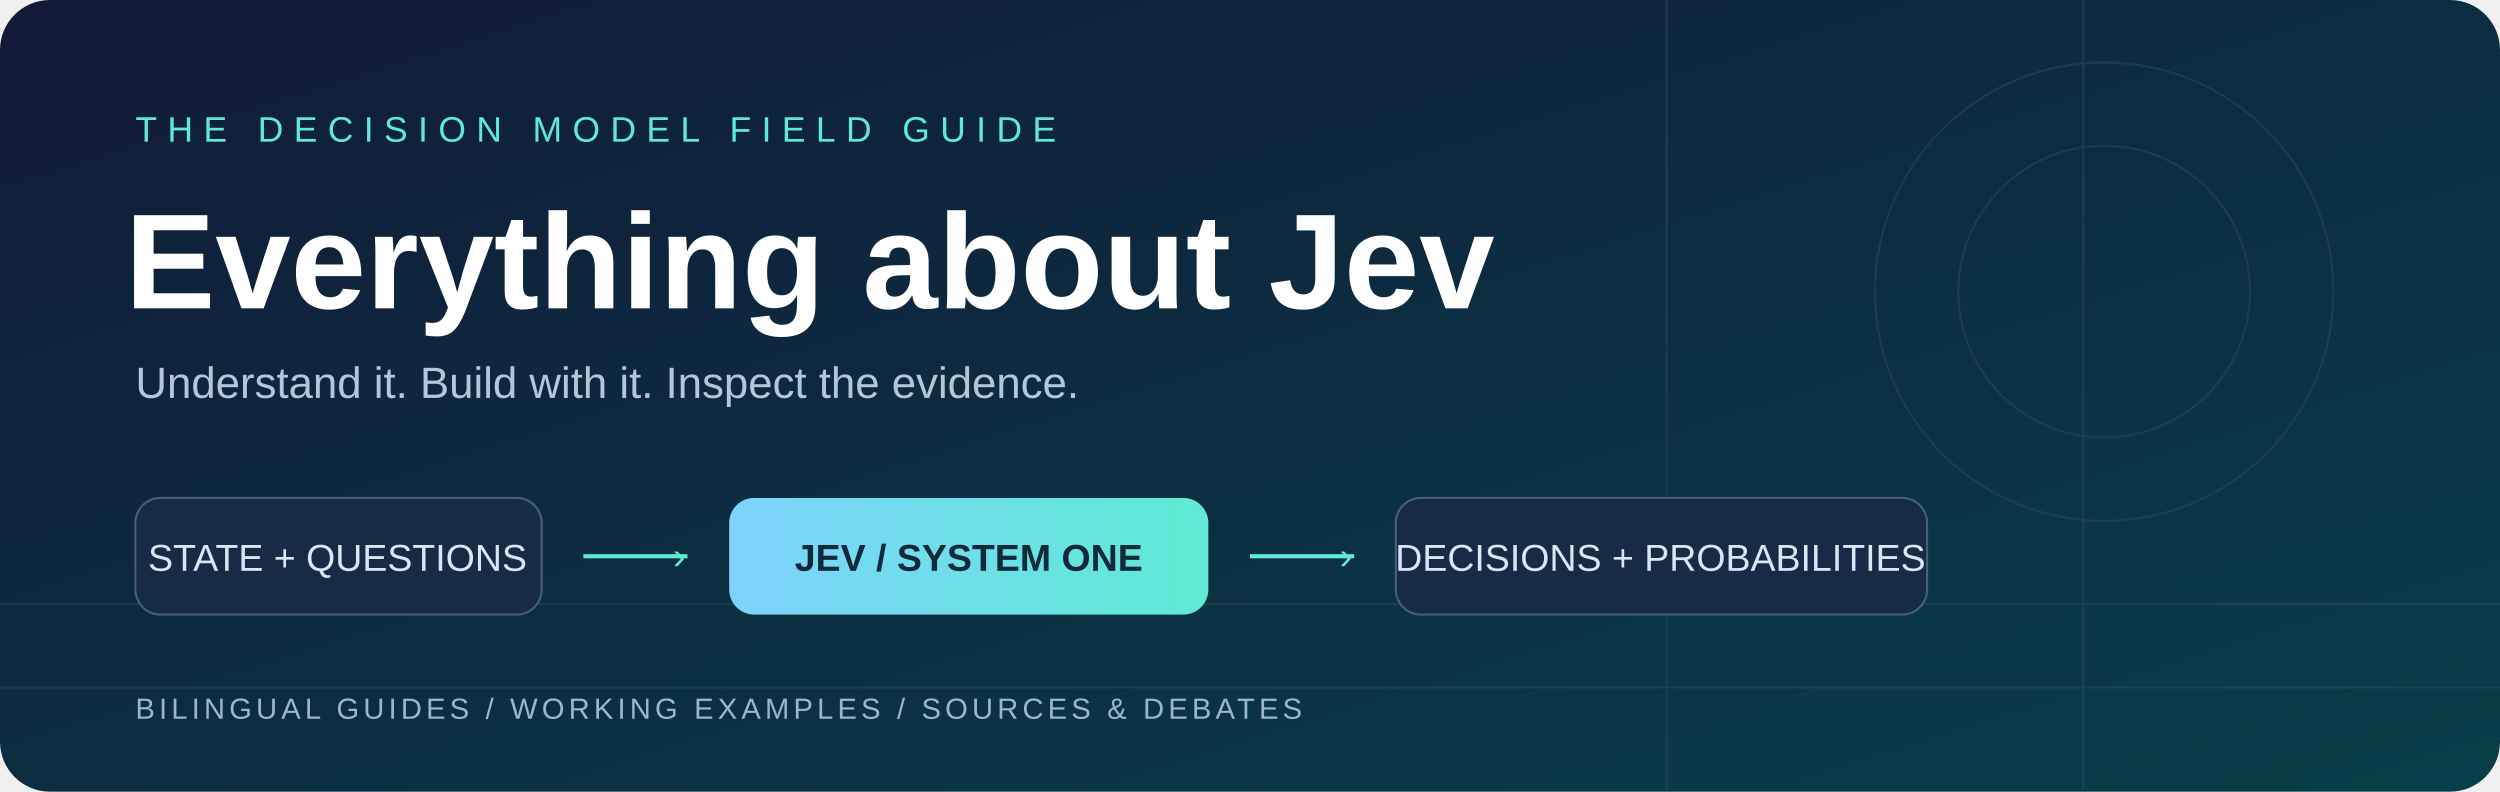
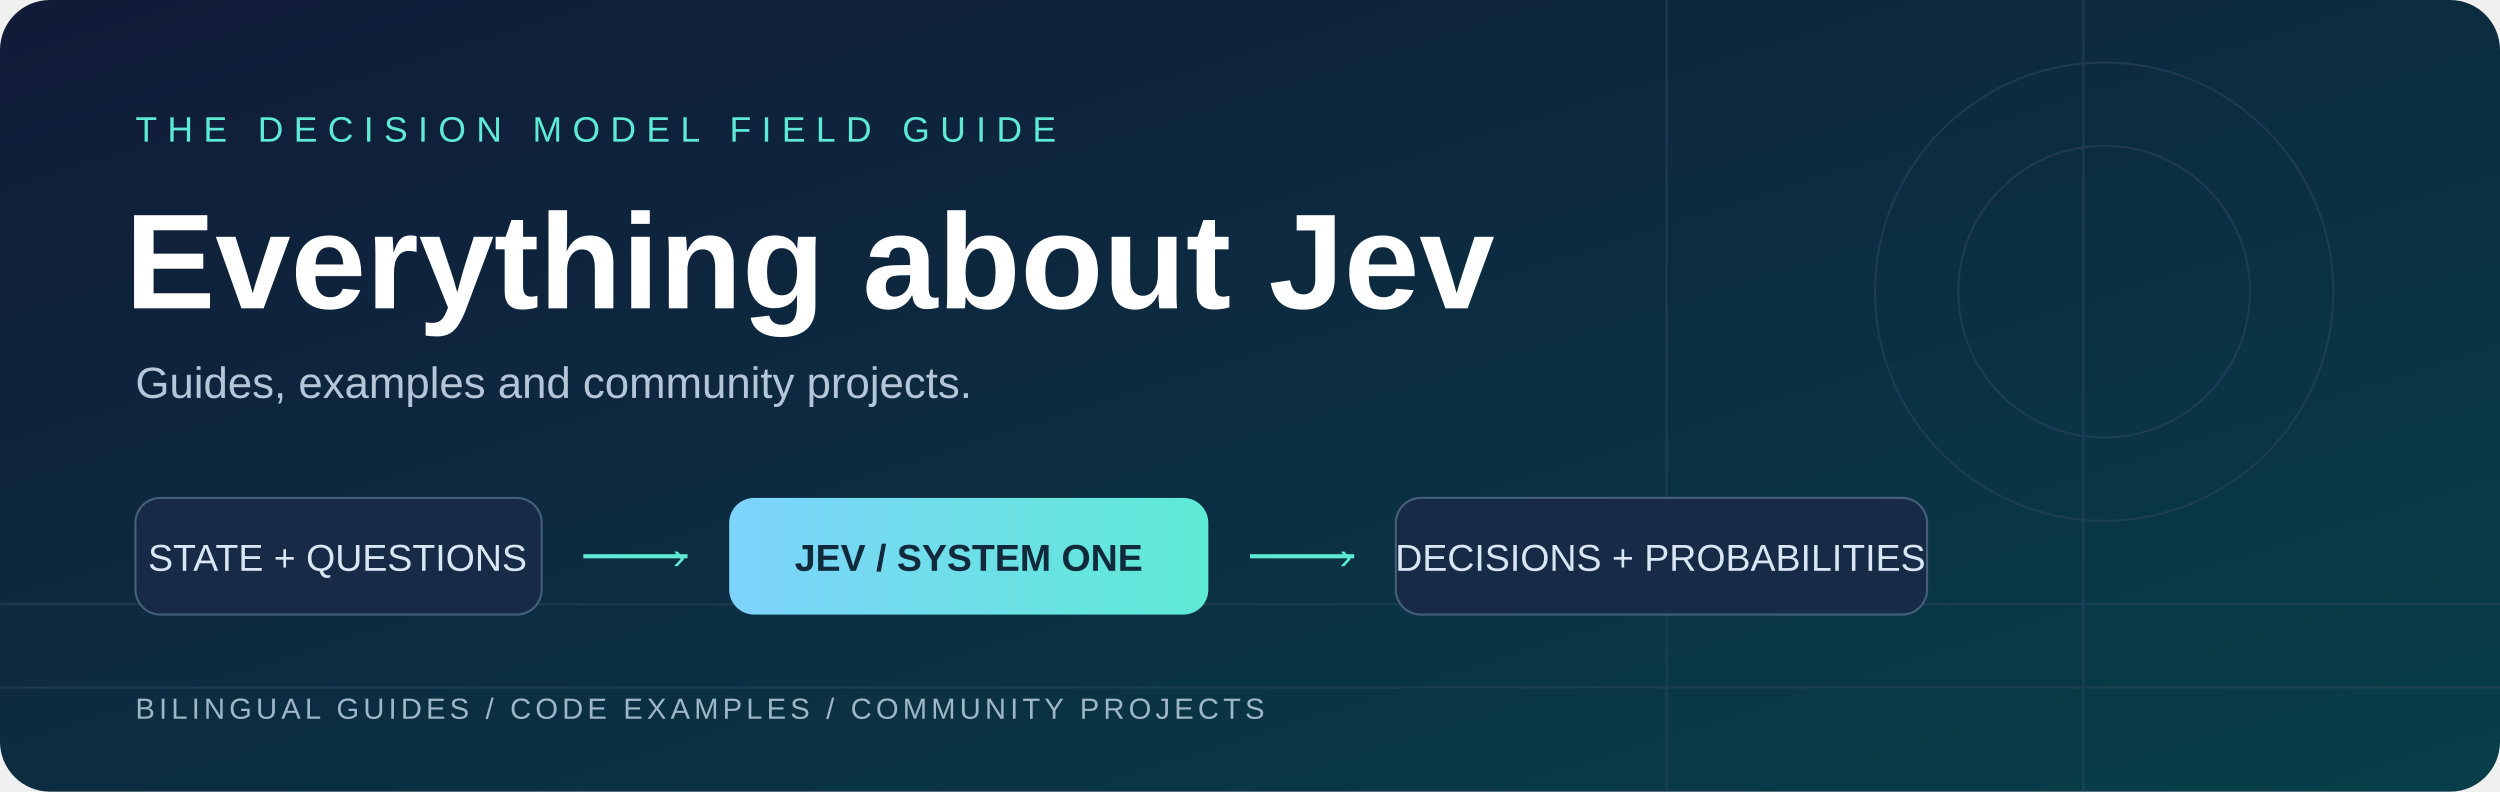
<svg xmlns="http://www.w3.org/2000/svg" width="1200" height="380" viewBox="0 0 1200 380" role="img" aria-label="Everything about Jev: from state to decisions">
  <defs>
    <linearGradient id="g" x2="1" y2="1">
      <stop stop-color="#111a38" />
      <stop offset="1" stop-color="#073f49" />
    </linearGradient>
    <linearGradient id="a">
      <stop stop-color="#7dd3fc" />
      <stop offset="1" stop-color="#5eead4" />
    </linearGradient>
  </defs>
  <rect width="1200" height="380" rx="24" fill="url(#g)" />
  <g fill="none" stroke="#30475f" opacity=".5">
    <path d="M0 290H1200M0 330H1200M800 0V380M1000 0V380" />
    <circle cx="1010" cy="140" r="110" />
    <circle cx="1010" cy="140" r="70" />
  </g>
  <text x="65" y="68" font-family="Arial,sans-serif" font-size="17" letter-spacing="5" fill="#5eead4">THE DECISION MODEL FIELD GUIDE</text>
  <text x="60" y="148" font-family="Arial,sans-serif" font-size="65" font-weight="700" fill="white">Everything about Jev</text>
-   <text x="65" y="191" font-family="Arial,sans-serif" font-size="21" fill="#b5c6d8">Understand it. Build with it. Inspect the evidence.</text>
+   <text x="65" y="191" font-family="Arial,sans-serif" font-size="21" fill="#b5c6d8">Guides, examples and community projects.</text>
  <g font-family="Arial,sans-serif" font-size="18" text-anchor="middle">
    <rect x="65" y="239" width="195" height="56" rx="12" fill="#172b46" stroke="#456078" />
    <text x="162" y="274" fill="#d9e6f3">STATE + QUESTIONS</text>
    <path d="M280 267H330" stroke="#5eead4" stroke-width="2" />
    <text x="326" y="273" fill="#5eead4">›</text>
    <rect x="350" y="239" width="230" height="56" rx="12" fill="url(#a)" />
    <text x="465" y="274" fill="#10293b" font-weight="700">JEV / SYSTEM ONE</text>
    <path d="M600 267H650" stroke="#5eead4" stroke-width="2" />
    <text x="646" y="273" fill="#5eead4">›</text>
    <rect x="670" y="239" width="255" height="56" rx="12" fill="#172b46" stroke="#456078" />
    <text x="797" y="274" fill="#d9e6f3">DECISIONS + PROBABILITIES</text>
  </g>
-   <text x="65" y="345" font-family="Arial,sans-serif" font-size="14" letter-spacing="2" fill="#9eb6c9">BILINGUAL GUIDES   /   WORKING EXAMPLES   /   SOURCES &amp; DEBATES</text>
+   <text x="65" y="345" font-family="Arial,sans-serif" font-size="14" letter-spacing="2" fill="#9eb6c9">BILINGUAL GUIDES   /   CODE EXAMPLES   /   COMMUNITY PROJECTS</text>
</svg>
